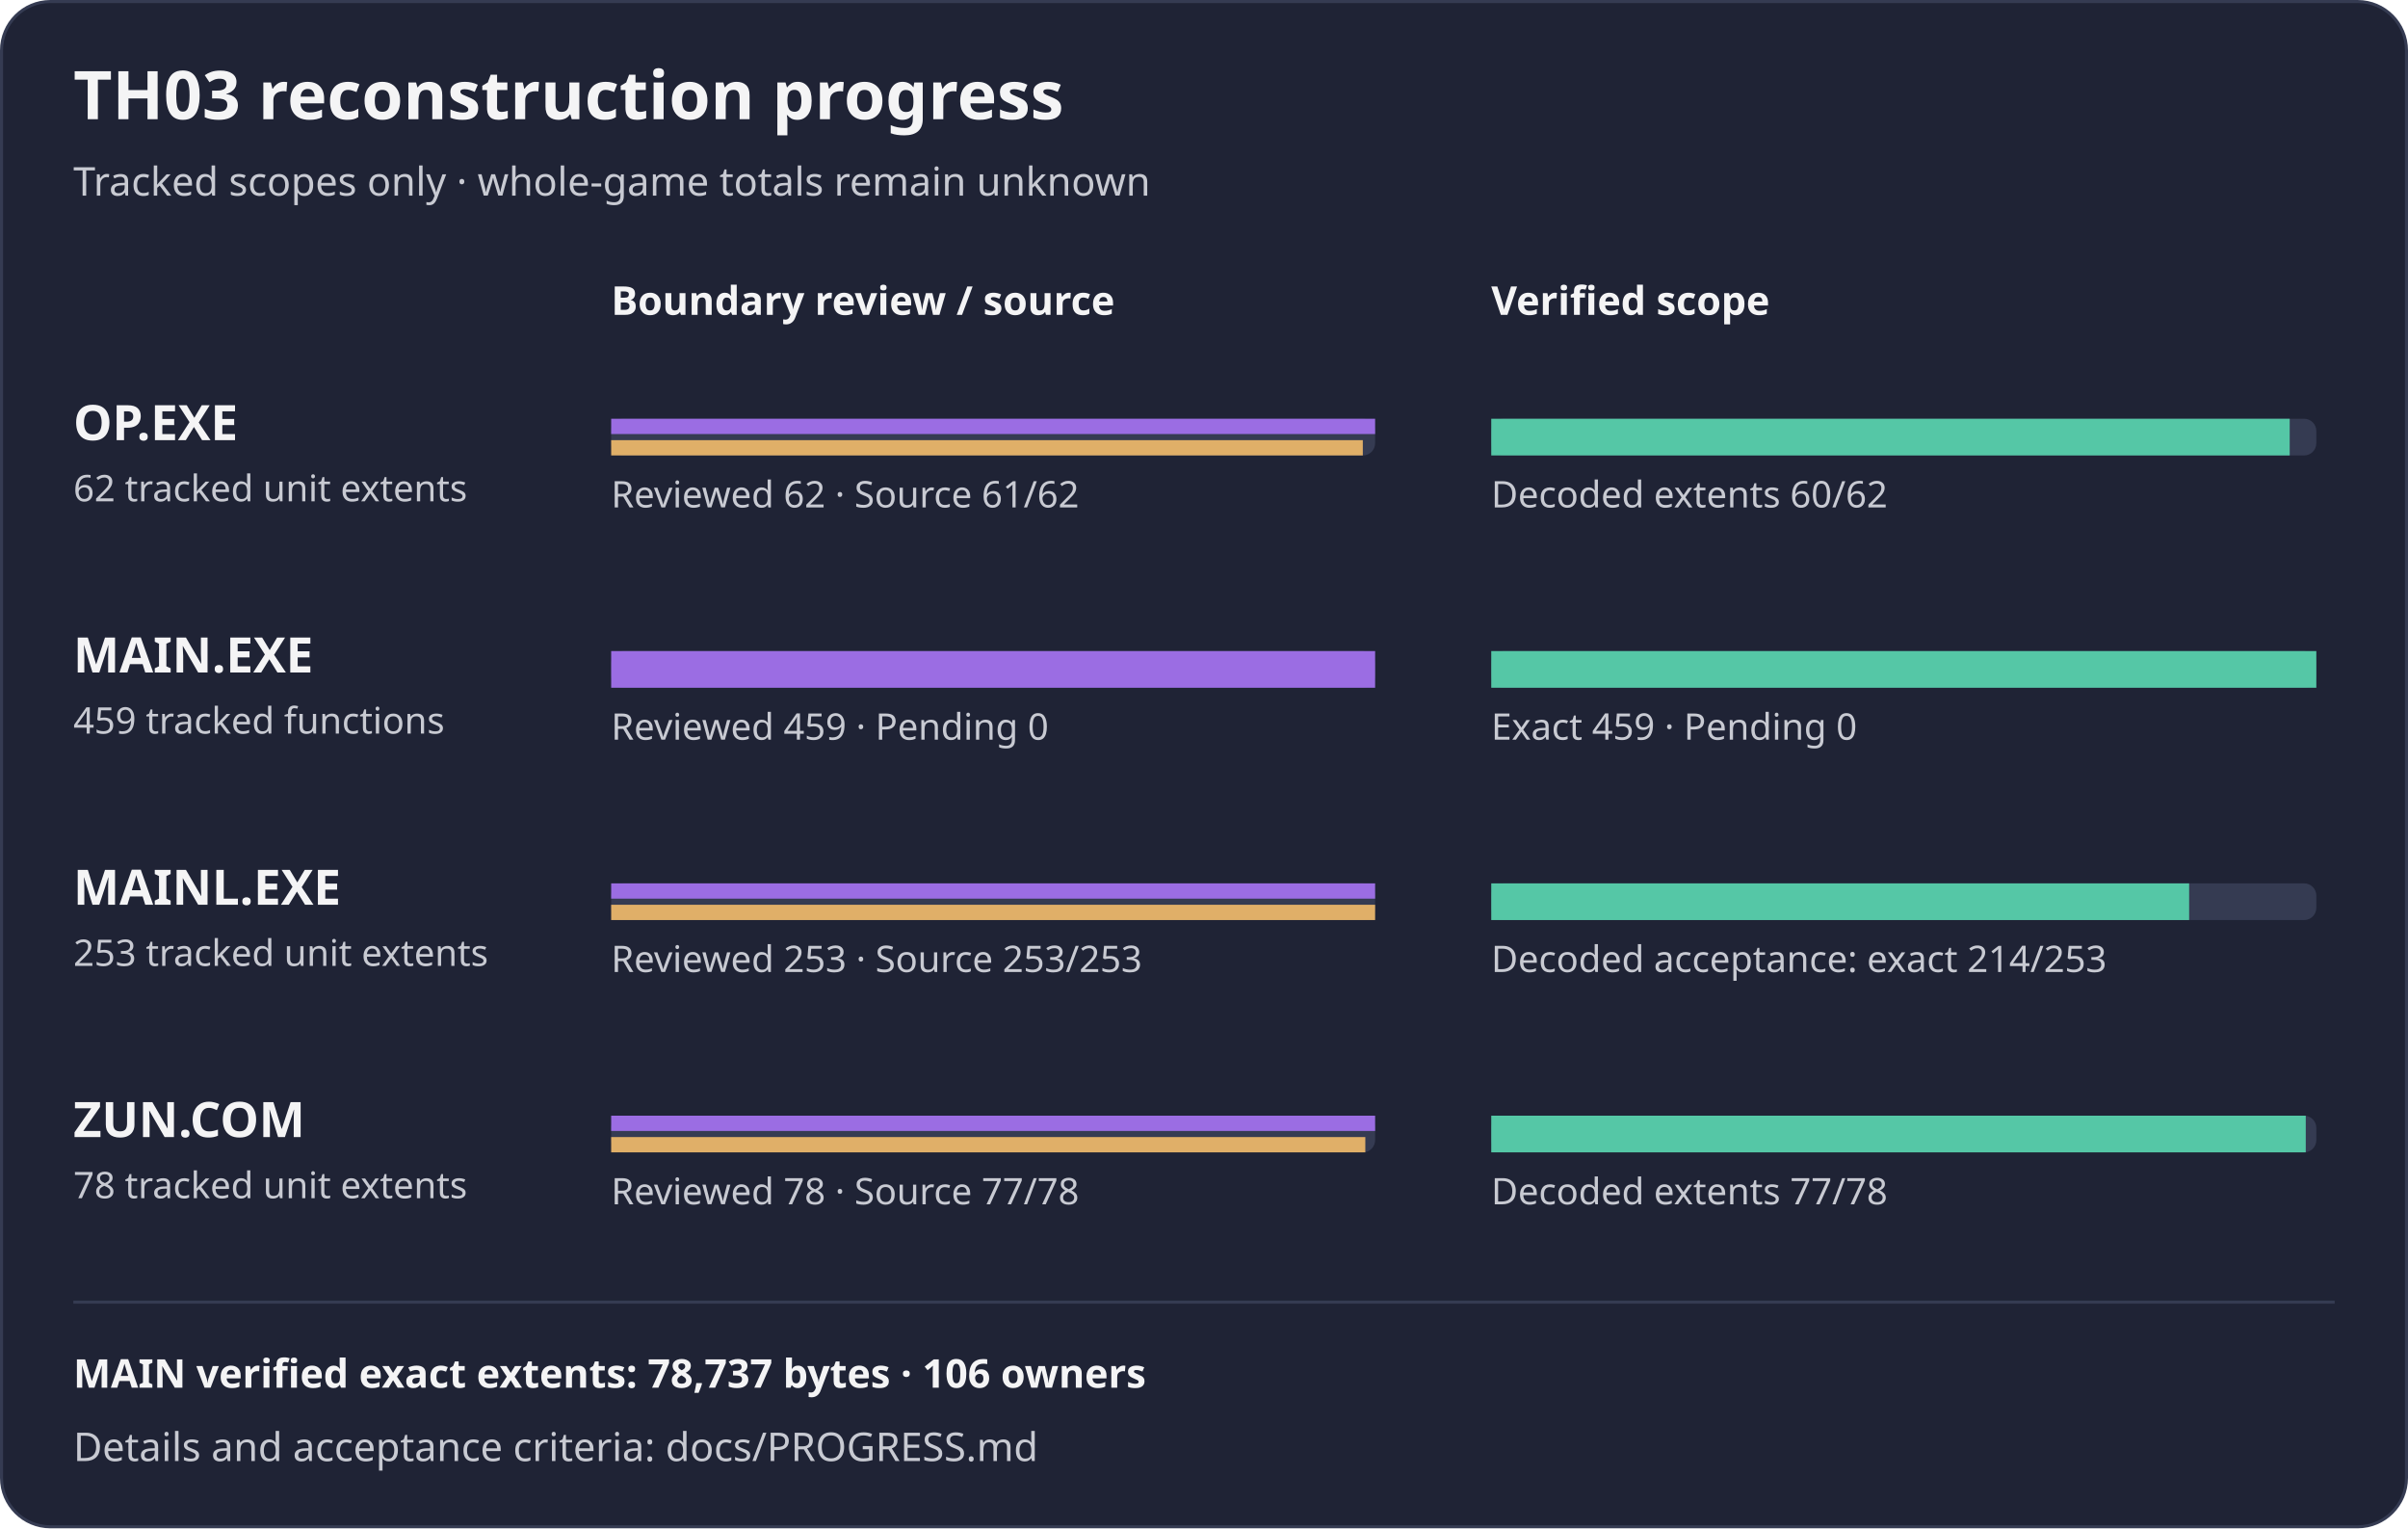
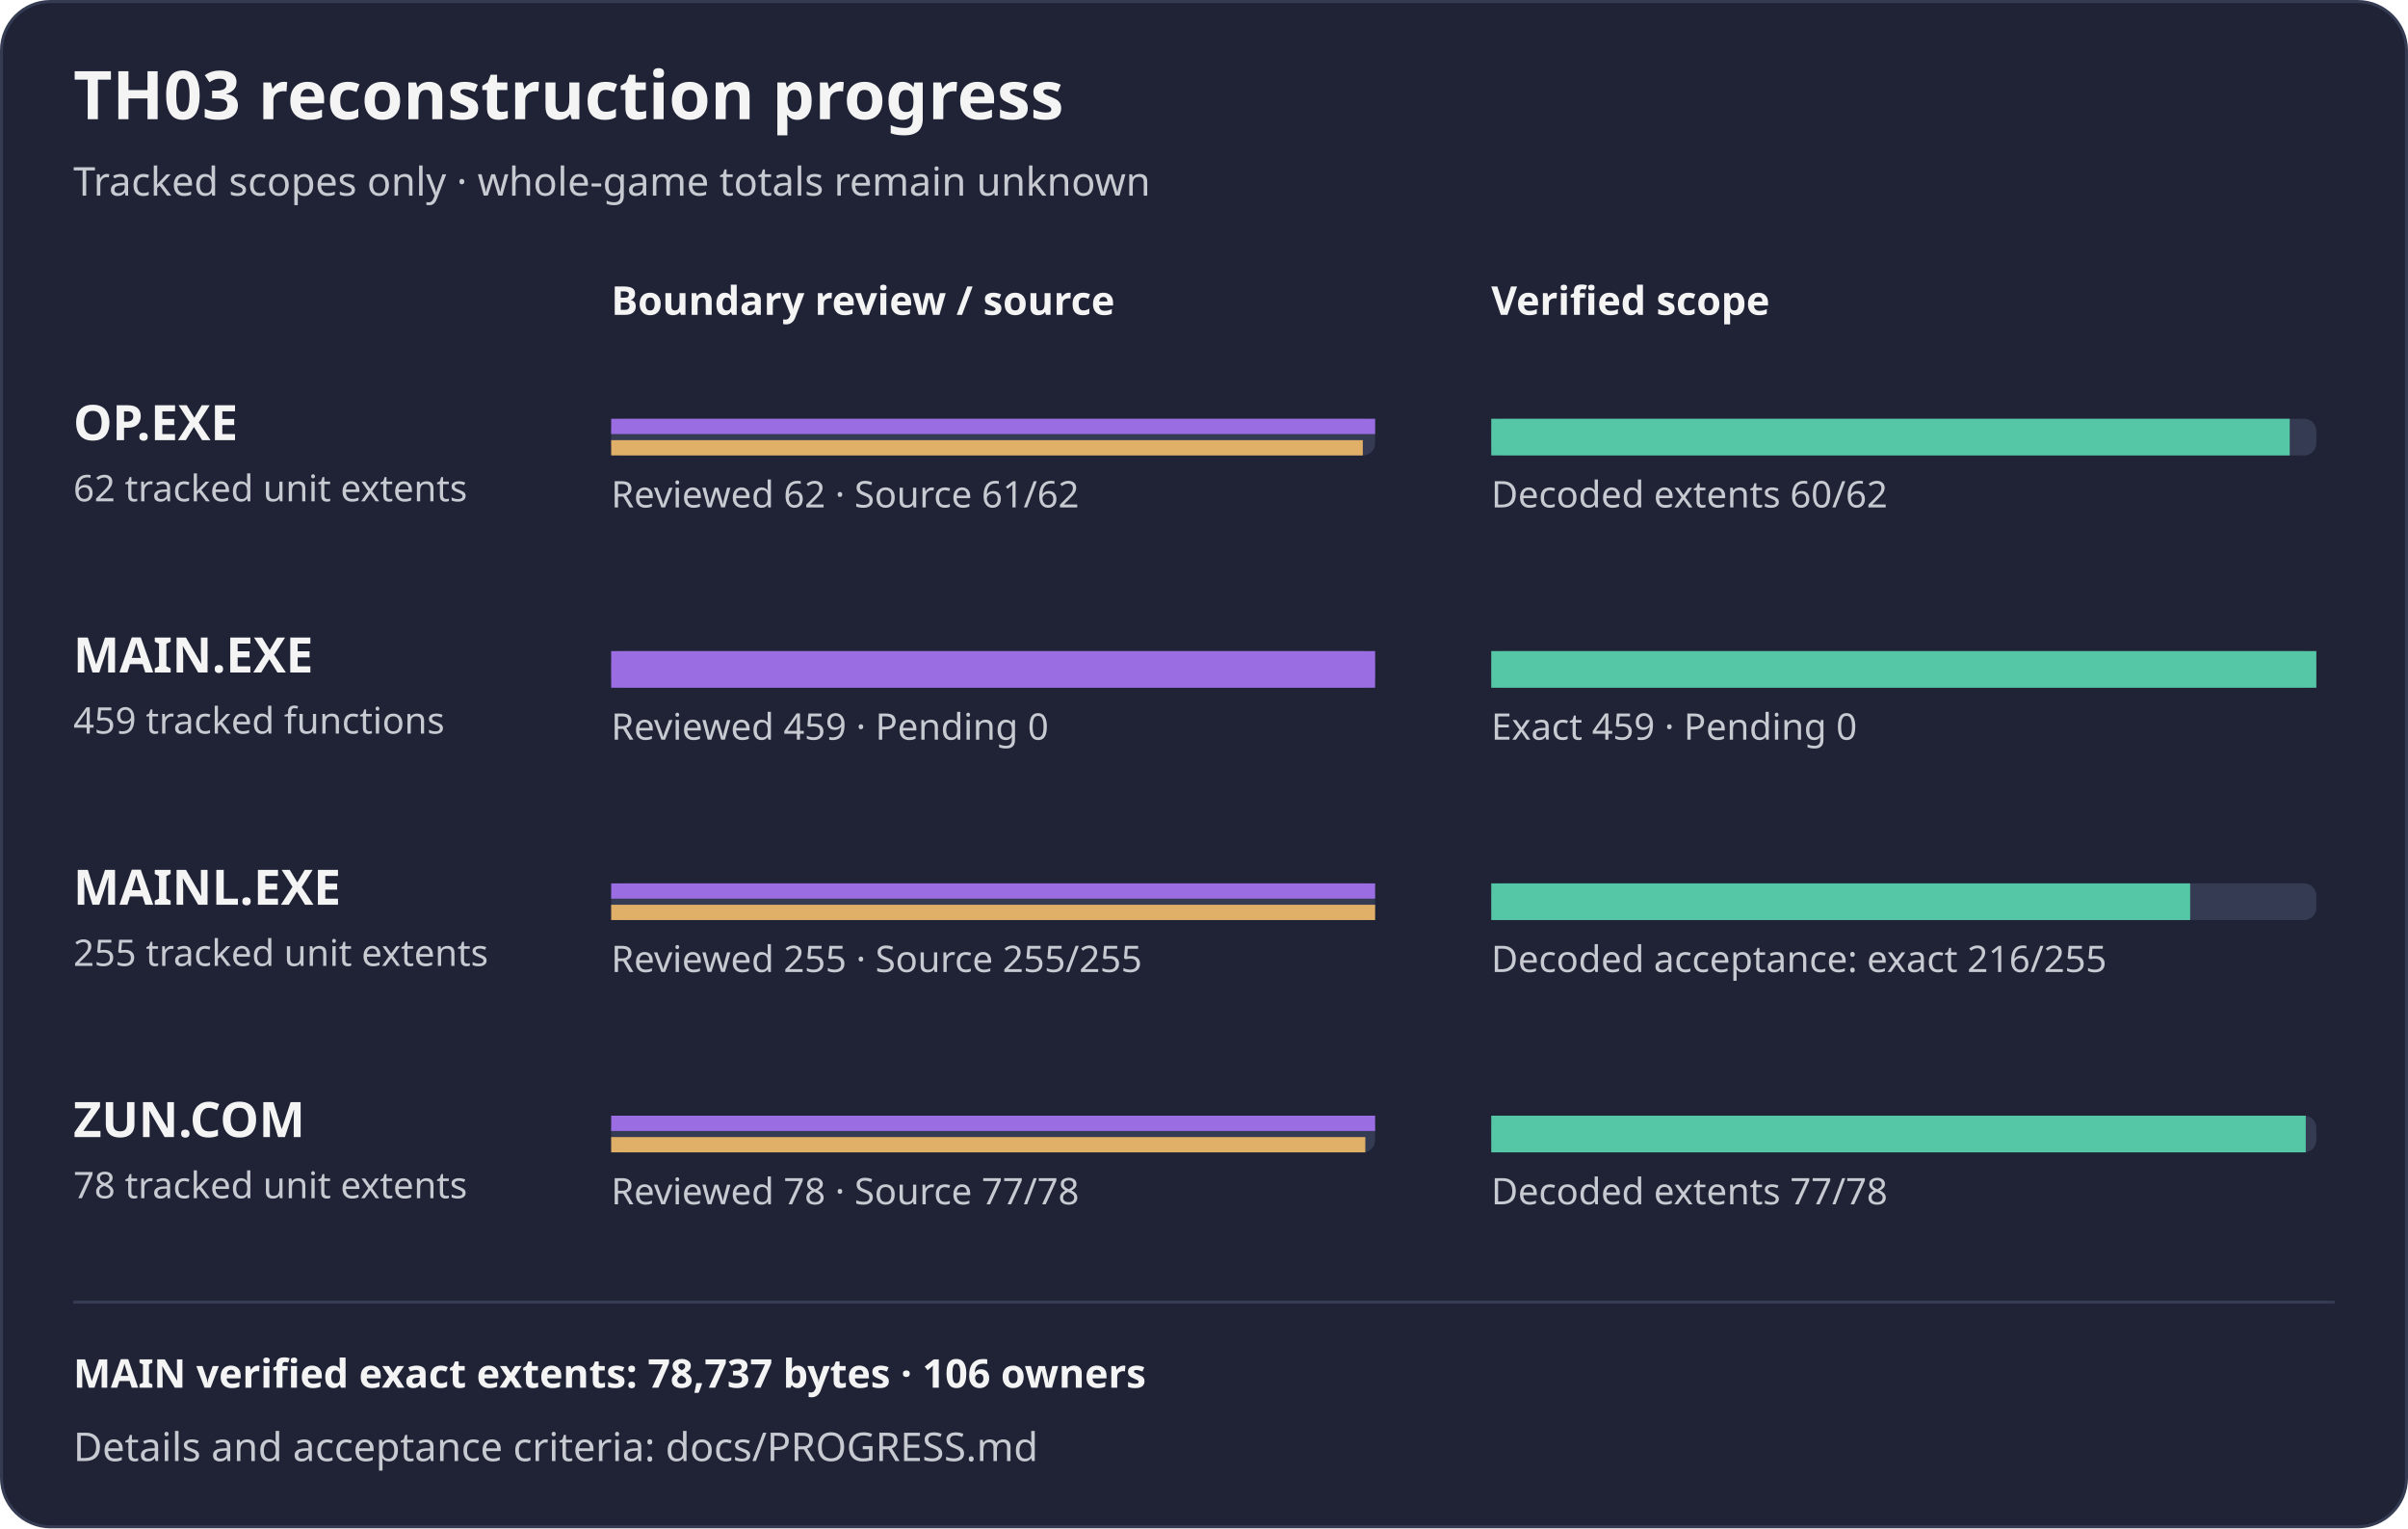
<svg xmlns="http://www.w3.org/2000/svg" width="788" height="500" viewBox="0 0 788 500" role="img" aria-label="TH03 reviewed subset reconstruction progress">
  <rect x="0.5" y="0.5" width="787" height="499" rx="16" fill="#1f2335" stroke="#353b52" />
  <text x="24" y="39" fill="#f4f4f5" font-family="sans-serif" font-size="22" font-weight="600">TH03 reconstruction progress</text>
  <text x="24" y="64" fill="#c8cad2" font-family="sans-serif" font-size="13">Tracked scopes only · whole-game totals remain unknown</text>
  <text x="200" y="103" fill="#f4f4f5" font-family="sans-serif" font-size="13" font-weight="600">Boundary review / source</text>
  <text x="488" y="103" fill="#f4f4f5" font-family="sans-serif" font-size="13" font-weight="600">Verified scope</text>
  <g aria-label="OP.EXE bars count tracked unit extents, not functions; source-present is not exact">
    <text x="24" y="144" fill="#f4f4f5" font-family="sans-serif" font-size="16" font-weight="600">OP.EXE</text>
    <text x="24" y="164" fill="#c8cad2" font-family="sans-serif" font-size="12">62 tracked unit extents</text>
    <rect x="200" y="137" width="250" height="12" rx="4" fill="#353b52" />
    <rect x="488" y="137" width="270" height="12" rx="4" fill="#353b52" />
    <rect x="200" y="137" width="250.00" height="5" fill="#9b6de3" />
    <rect x="200" y="144" width="245.97" height="5" fill="#e0af68" />
    <rect x="488" y="137" width="261.29" height="12" fill="#55c7a6" />
    <text x="200" y="166" fill="#c8cad2" font-family="sans-serif" font-size="12">Reviewed 62 · Source 61/62</text>
    <text x="488" y="166" fill="#c8cad2" font-family="sans-serif" font-size="12">Decoded extents 60/62</text>
  </g>
  <text x="24" y="220" fill="#f4f4f5" font-family="sans-serif" font-size="16" font-weight="600">MAIN.EXE</text>
  <text x="24" y="240" fill="#c8cad2" font-family="sans-serif" font-size="12">459 tracked functions</text>
  <rect x="200" y="213" width="250" height="12" rx="4" fill="#353b52" />
  <rect x="488" y="213" width="270" height="12" rx="4" fill="#353b52" />
  <rect x="200" y="213" width="250.00" height="12" fill="#9b6de3" />
  <rect x="488" y="213" width="270.00" height="12" fill="#55c7a6" />
  <text x="200" y="242" fill="#c8cad2" font-family="sans-serif" font-size="12">Reviewed 459 · Pending 0</text>
  <text x="488" y="242" fill="#c8cad2" font-family="sans-serif" font-size="12">Exact 459 · Pending 0</text>
  <g aria-label="MAINL bars count tracked unit extents, not functions; source-present is not exact">
    <text x="24" y="296" fill="#f4f4f5" font-family="sans-serif" font-size="16" font-weight="600">MAINL.EXE</text>
-     <text x="24" y="316" fill="#c8cad2" font-family="sans-serif" font-size="12">253 tracked unit extents</text>
+     <text x="24" y="316" fill="#c8cad2" font-family="sans-serif" font-size="12">255 tracked unit extents</text>
    <rect x="200" y="289" width="250" height="12" rx="4" fill="#353b52" />
    <rect x="488" y="289" width="270" height="12" rx="4" fill="#353b52" />
    <rect x="200" y="289" width="250.00" height="5" fill="#9b6de3" />
    <rect x="200" y="296" width="250.00" height="5" fill="#e0af68" />
-     <rect x="488" y="289" width="228.38" height="12" fill="#55c7a6" />
-     <text x="200" y="318" fill="#c8cad2" font-family="sans-serif" font-size="12">Reviewed 253 · Source 253/253</text>
-     <text x="488" y="318" fill="#c8cad2" font-family="sans-serif" font-size="12">Decoded acceptance: exact 214/253</text>
+     <rect x="488" y="289" width="228.71" height="12" fill="#55c7a6" />
+     <text x="200" y="318" fill="#c8cad2" font-family="sans-serif" font-size="12">Reviewed 255 · Source 255/255</text>
+     <text x="488" y="318" fill="#c8cad2" font-family="sans-serif" font-size="12">Decoded acceptance: exact 216/255</text>
  </g>
  <g aria-label="ZUN.COM bars count tracked unit extents, not functions; source-present is not exact">
    <text x="24" y="372" fill="#f4f4f5" font-family="sans-serif" font-size="16" font-weight="600">ZUN.COM</text>
    <text x="24" y="392" fill="#c8cad2" font-family="sans-serif" font-size="12">78 tracked unit extents</text>
    <rect x="200" y="365" width="250" height="12" rx="4" fill="#353b52" />
    <rect x="488" y="365" width="270" height="12" rx="4" fill="#353b52" />
    <rect x="200" y="365" width="250.00" height="5" fill="#9b6de3" />
    <rect x="200" y="372" width="246.79" height="5" fill="#e0af68" />
    <rect x="488" y="365" width="266.54" height="12" fill="#55c7a6" />
    <text x="200" y="394" fill="#c8cad2" font-family="sans-serif" font-size="12">Reviewed 78 · Source 77/78</text>
    <text x="488" y="394" fill="#c8cad2" font-family="sans-serif" font-size="12">Decoded extents 77/78</text>
  </g>
  <path d="M24 426 H764" stroke="#353b52" />
  <text x="24" y="454" fill="#f4f4f5" font-family="sans-serif" font-size="13" font-weight="600">MAIN verified exact extents: 78,737 bytes · 106 owners</text>
  <text x="24" y="478" fill="#c8cad2" font-family="sans-serif" font-size="13">Details and acceptance criteria: docs/PROGRESS.md</text>
</svg>
